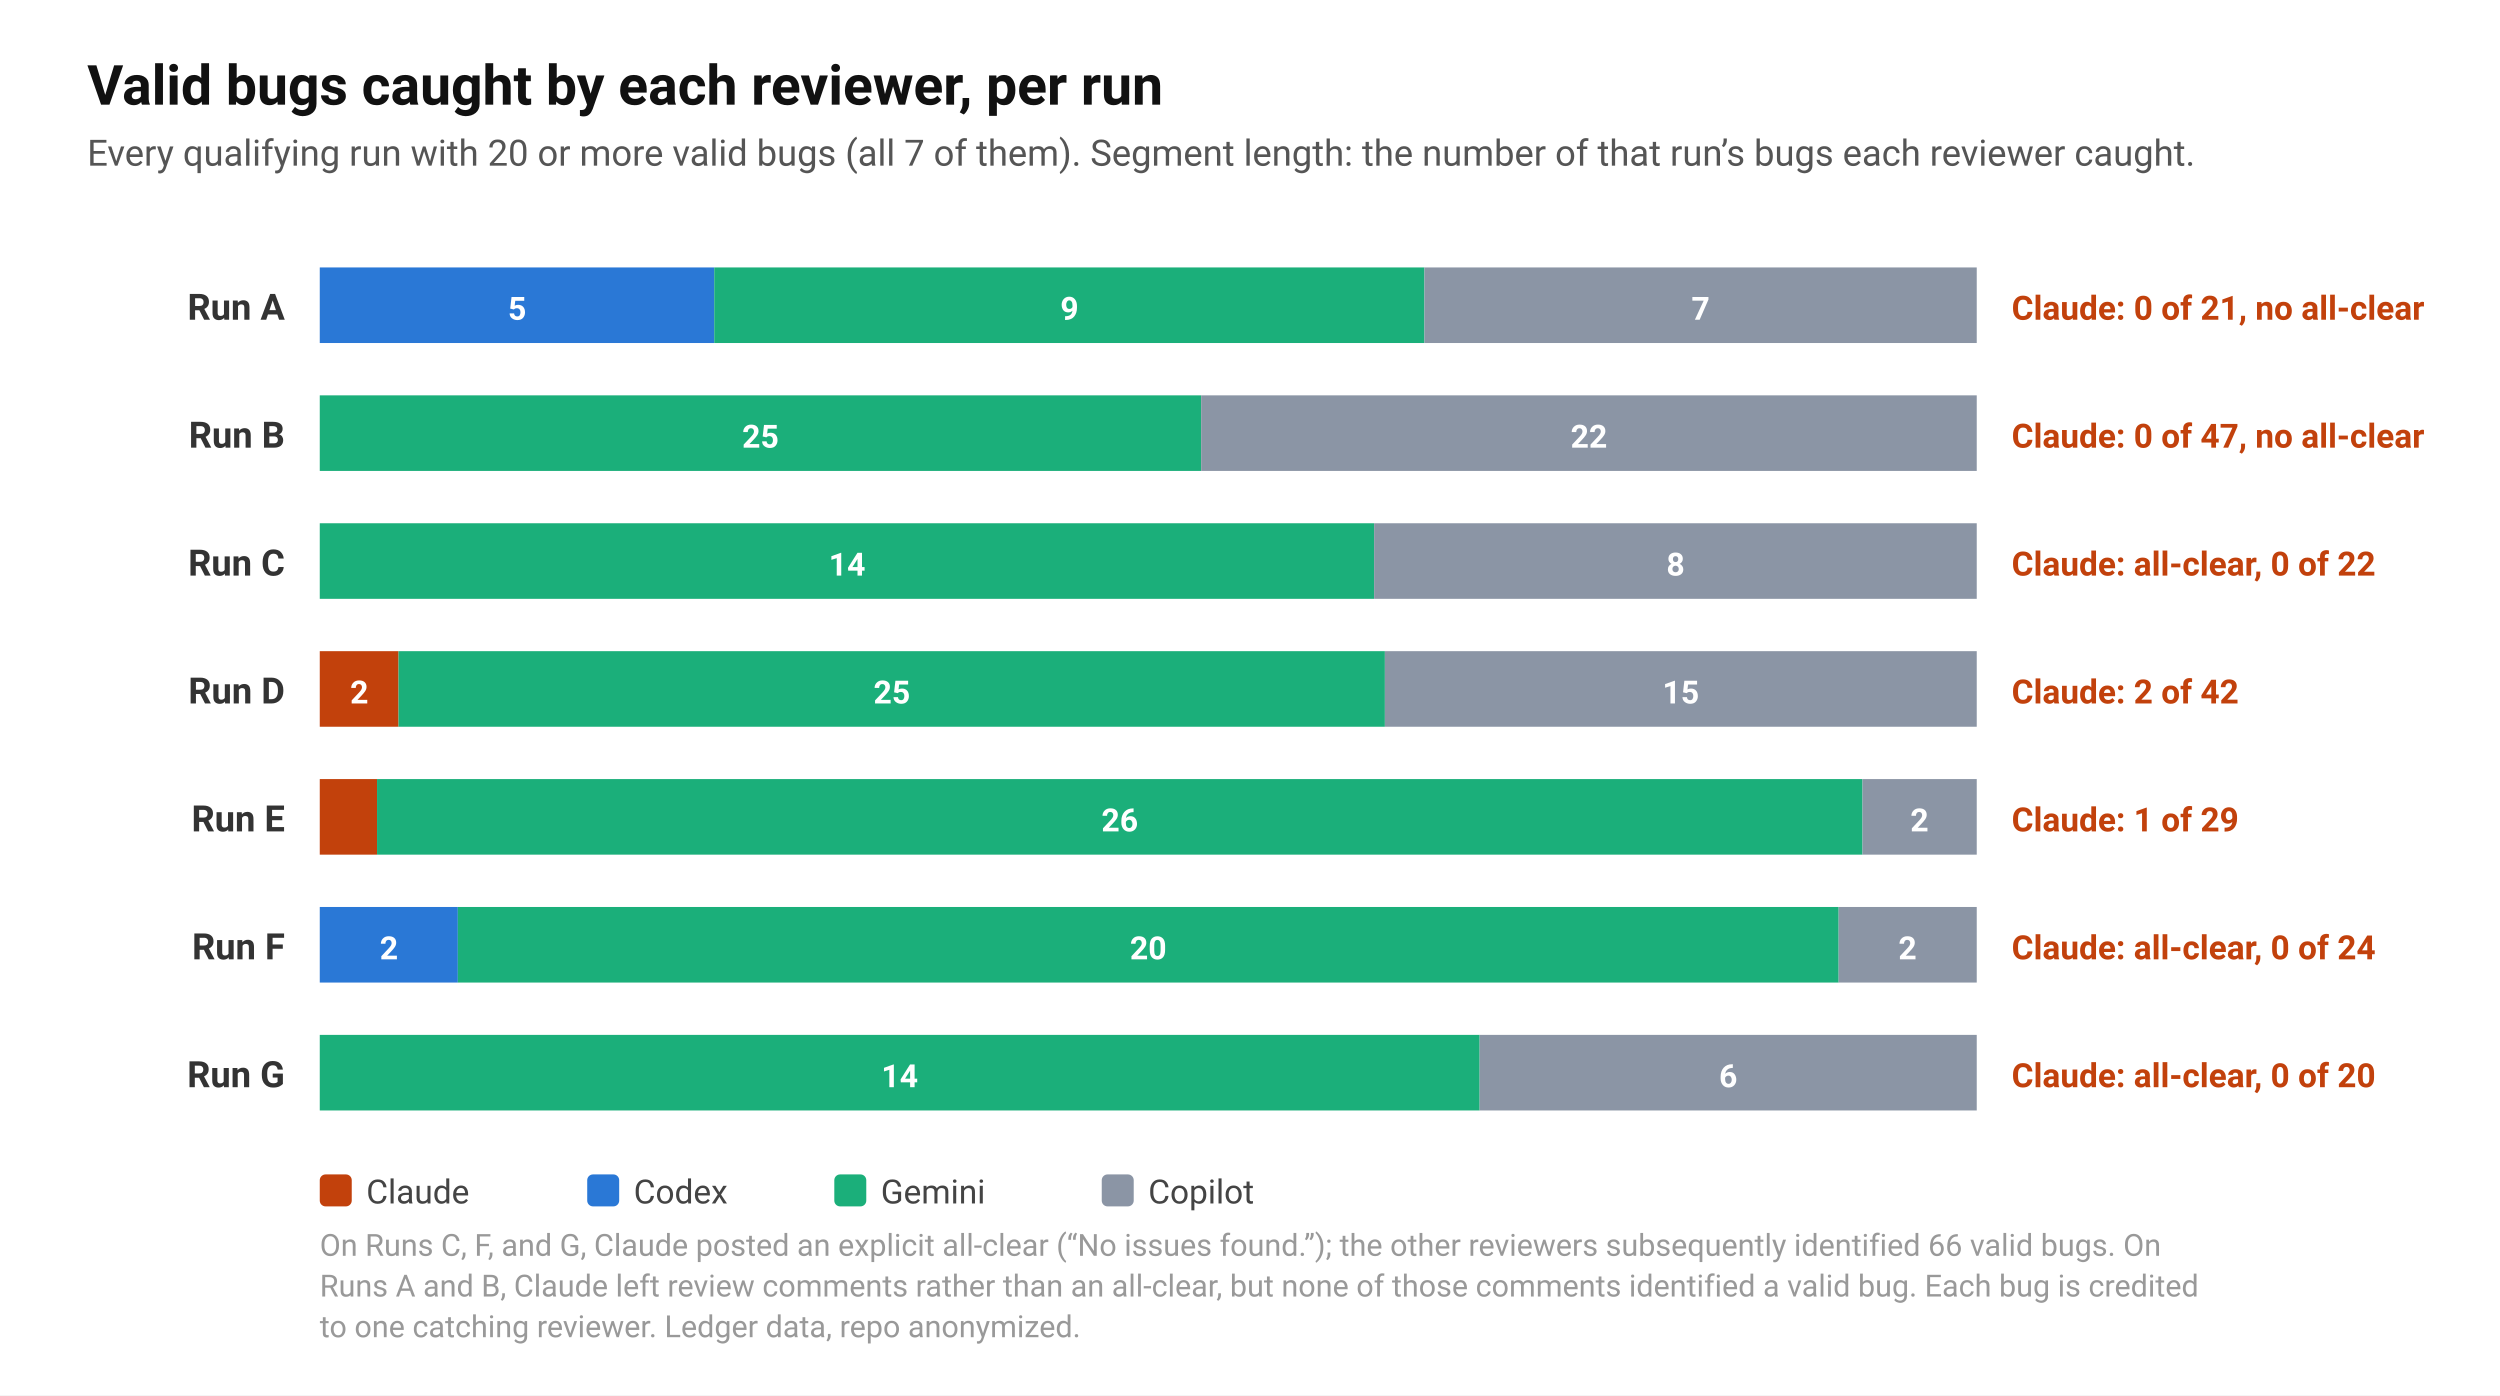
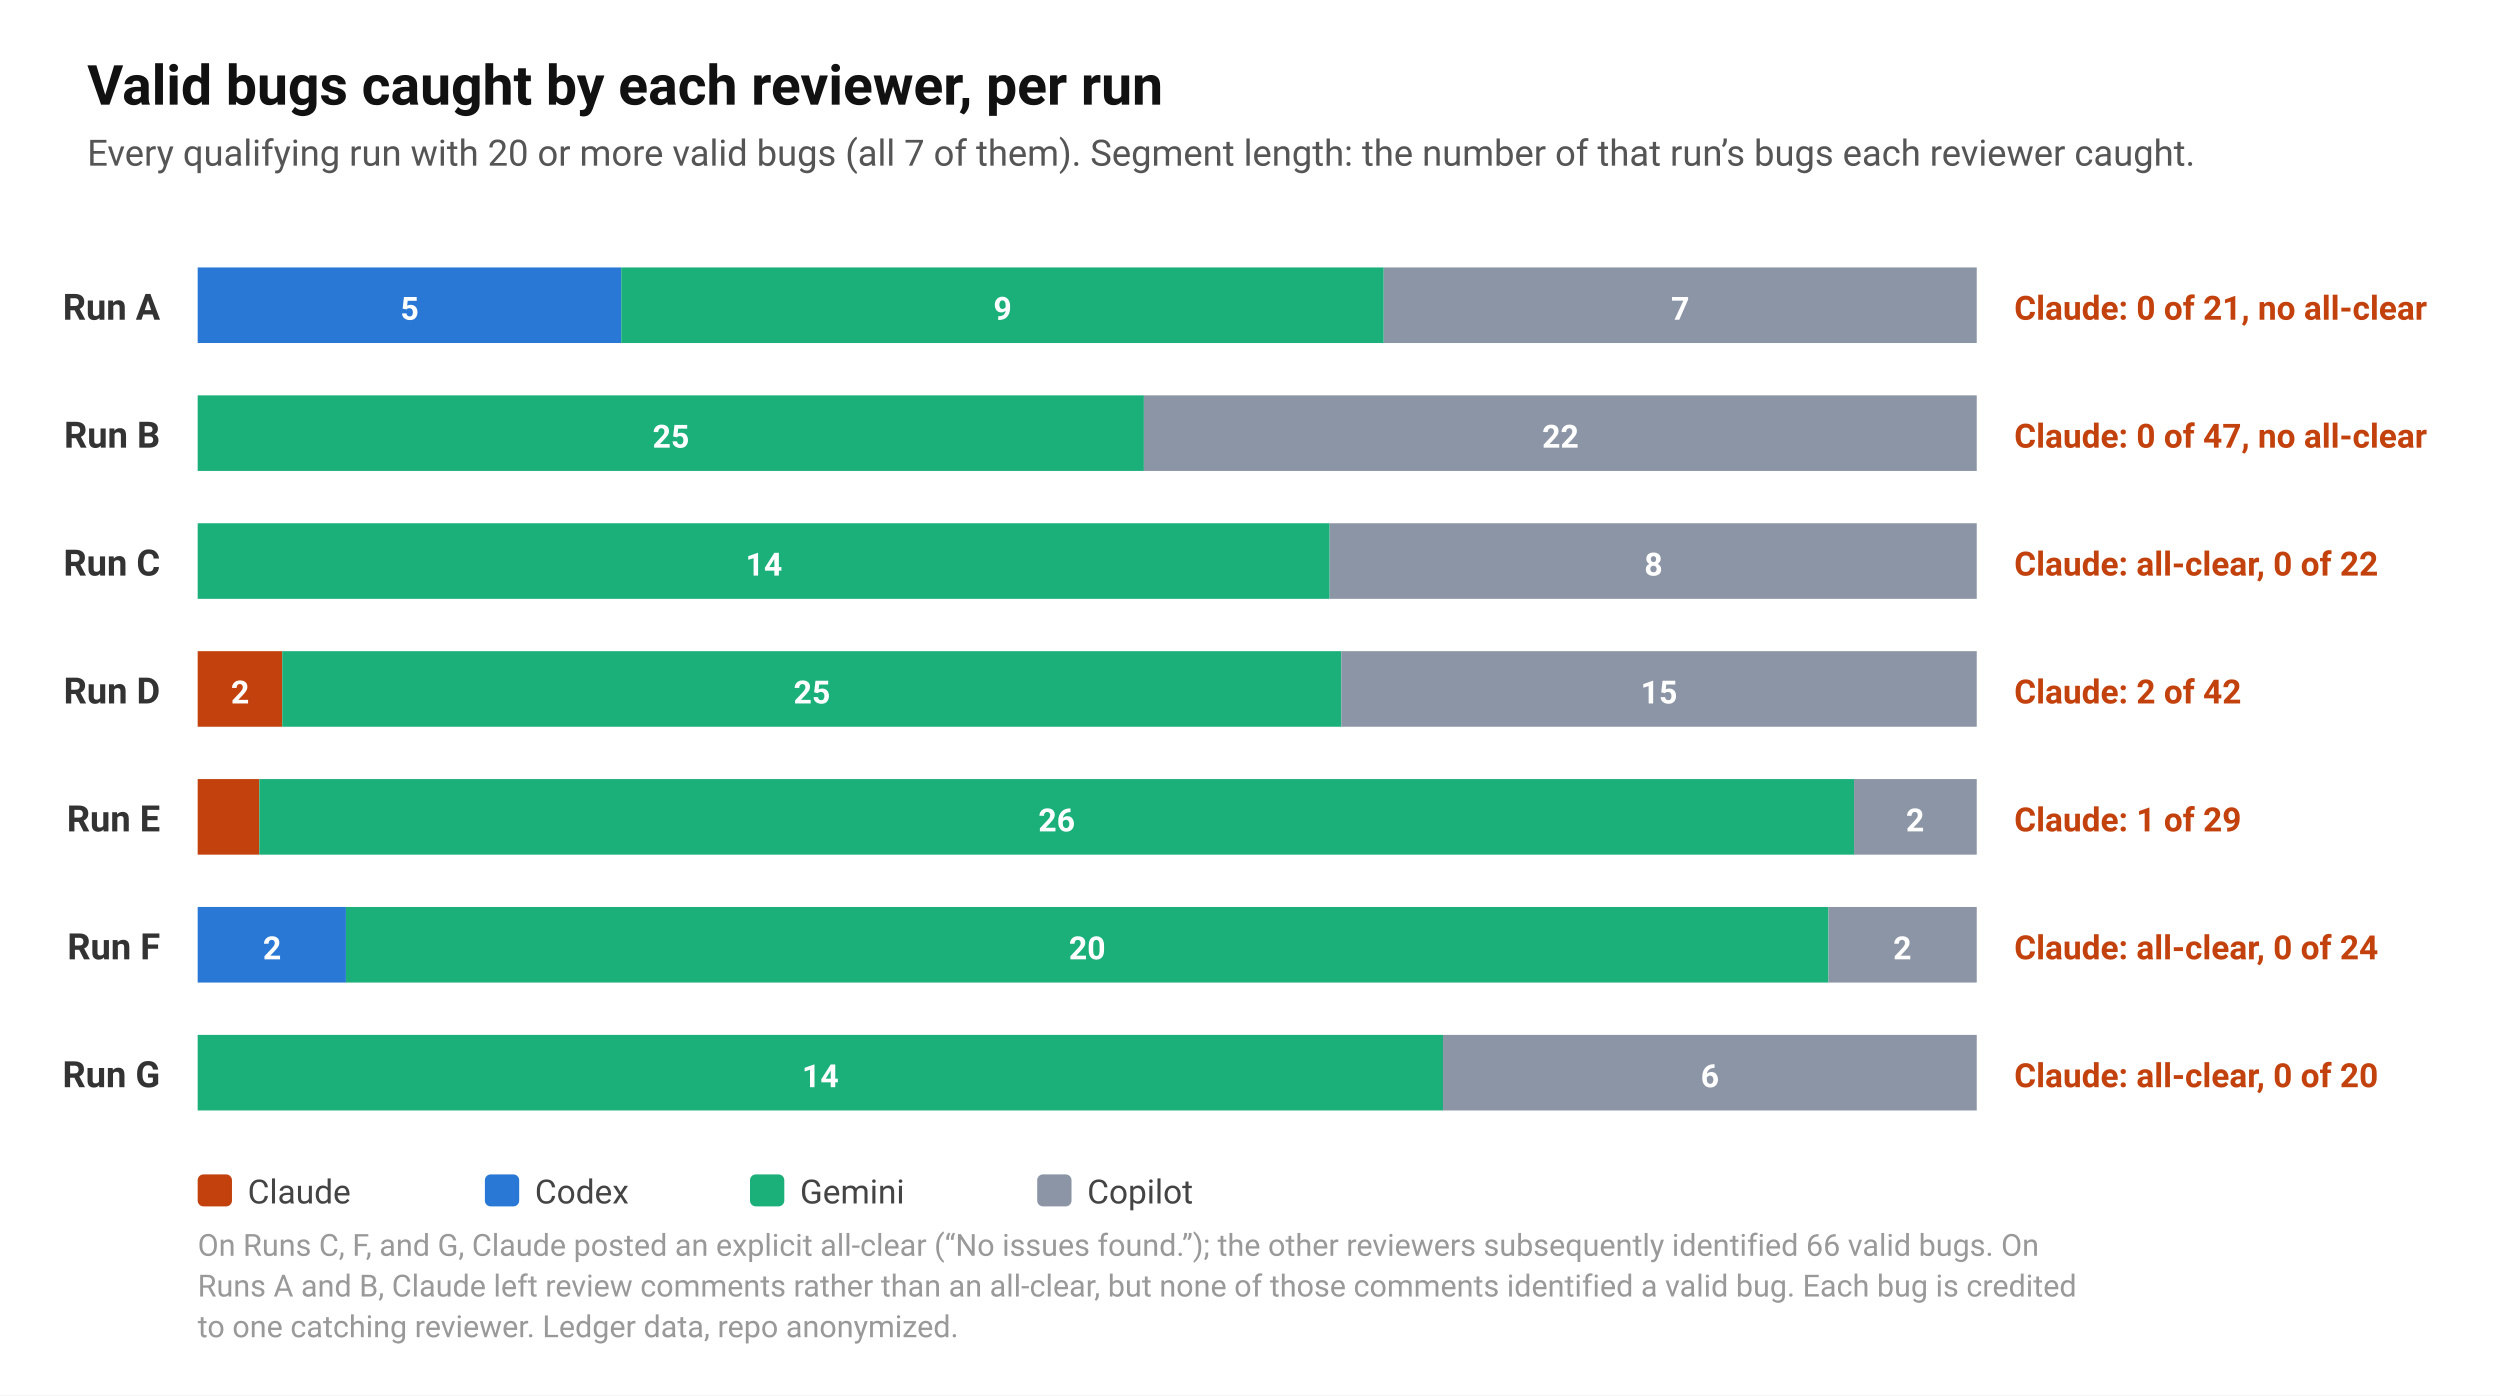
<svg xmlns="http://www.w3.org/2000/svg" viewBox="0 0 860 480" font-family="-apple-system,Segoe UI,Roboto,Helvetica,Arial,sans-serif">
  <rect width="860" height="480" fill="#fff" />
  <text x="30" y="36" font-size="19" font-weight="700" fill="#111">Valid bugs caught by each reviewer, per run</text>
  <text x="30" y="57" font-size="12.5" fill="#555">Every qualifying run with 20 or more valid bugs (all 7 of them). Segment length: the number of that run’s bugs each reviewer caught.</text>
-   <text x="98" y="110" font-size="12.5" font-weight="700" fill="#333" text-anchor="end">Run A</text>
-   <rect x="110.0" y="92" width="135.7" height="26" fill="#2A78D6" />
-   <text x="177.9" y="110" font-size="11" font-weight="700" fill="#fff" text-anchor="middle">5</text>
-   <rect x="245.7" y="92" width="244.3" height="26" fill="#1BAF7A" />
-   <text x="367.9" y="110" font-size="11" font-weight="700" fill="#fff" text-anchor="middle">9</text>
-   <rect x="490.0" y="92" width="190.0" height="26" fill="#8B95A5" />
-   <text x="585.0" y="110" font-size="11" font-weight="700" fill="#fff" text-anchor="middle">7</text>
-   <text x="692" y="110" font-size="11.5" font-weight="700" fill="#C2410C">Claude: 0 of 21, no all-clear</text>
-   <text x="98" y="154" font-size="12.5" font-weight="700" fill="#333" text-anchor="end">Run B</text>
-   <rect x="110.0" y="136" width="303.2" height="26" fill="#1BAF7A" />
-   <text x="261.6" y="154" font-size="11" font-weight="700" fill="#fff" text-anchor="middle">25</text>
-   <rect x="413.2" y="136" width="266.8" height="26" fill="#8B95A5" />
-   <text x="546.6" y="154" font-size="11" font-weight="700" fill="#fff" text-anchor="middle">22</text>
-   <text x="692" y="154" font-size="11.5" font-weight="700" fill="#C2410C">Claude: 0 of 47, no all-clear</text>
-   <text x="98" y="198" font-size="12.5" font-weight="700" fill="#333" text-anchor="end">Run C</text>
-   <rect x="110.0" y="180" width="362.7" height="26" fill="#1BAF7A" />
-   <text x="291.4" y="198" font-size="11" font-weight="700" fill="#fff" text-anchor="middle">14</text>
-   <rect x="472.7" y="180" width="207.3" height="26" fill="#8B95A5" />
-   <text x="576.4" y="198" font-size="11" font-weight="700" fill="#fff" text-anchor="middle">8</text>
-   <text x="692" y="198" font-size="11.5" font-weight="700" fill="#C2410C">Claude: all-clear, 0 of 22</text>
-   <text x="98" y="242" font-size="12.5" font-weight="700" fill="#333" text-anchor="end">Run D</text>
-   <rect x="110.0" y="224" width="27.1" height="26" fill="#C2410C" />
-   <text x="123.6" y="242" font-size="11" font-weight="700" fill="#fff" text-anchor="middle">2</text>
-   <rect x="137.1" y="224" width="339.3" height="26" fill="#1BAF7A" />
-   <text x="306.8" y="242" font-size="11" font-weight="700" fill="#fff" text-anchor="middle">25</text>
-   <rect x="476.4" y="224" width="203.6" height="26" fill="#8B95A5" />
-   <text x="578.2" y="242" font-size="11" font-weight="700" fill="#fff" text-anchor="middle">15</text>
-   <text x="692" y="242" font-size="11.5" font-weight="700" fill="#C2410C">Claude: 2 of 42</text>
-   <text x="98" y="286" font-size="12.5" font-weight="700" fill="#333" text-anchor="end">Run E</text>
-   <rect x="110.0" y="268" width="19.7" height="26" fill="#C2410C" />
-   <rect x="129.7" y="268" width="511.0" height="26" fill="#1BAF7A" />
-   <text x="385.2" y="286" font-size="11" font-weight="700" fill="#fff" text-anchor="middle">26</text>
-   <rect x="640.7" y="268" width="39.3" height="26" fill="#8B95A5" />
-   <text x="660.3" y="286" font-size="11" font-weight="700" fill="#fff" text-anchor="middle">2</text>
-   <text x="692" y="286" font-size="11.5" font-weight="700" fill="#C2410C">Claude: 1 of 29</text>
-   <text x="98" y="330" font-size="12.5" font-weight="700" fill="#333" text-anchor="end">Run F</text>
-   <rect x="110.0" y="312" width="47.5" height="26" fill="#2A78D6" />
-   <text x="133.8" y="330" font-size="11" font-weight="700" fill="#fff" text-anchor="middle">2</text>
-   <rect x="157.5" y="312" width="475.0" height="26" fill="#1BAF7A" />
-   <text x="395.0" y="330" font-size="11" font-weight="700" fill="#fff" text-anchor="middle">20</text>
-   <rect x="632.5" y="312" width="47.5" height="26" fill="#8B95A5" />
-   <text x="656.2" y="330" font-size="11" font-weight="700" fill="#fff" text-anchor="middle">2</text>
-   <text x="692" y="330" font-size="11.5" font-weight="700" fill="#C2410C">Claude: all-clear, 0 of 24</text>
-   <text x="98" y="374" font-size="12.5" font-weight="700" fill="#333" text-anchor="end">Run G</text>
-   <rect x="110.0" y="356" width="399.0" height="26" fill="#1BAF7A" />
-   <text x="309.5" y="374" font-size="11" font-weight="700" fill="#fff" text-anchor="middle">14</text>
-   <rect x="509.0" y="356" width="171.0" height="26" fill="#8B95A5" />
-   <text x="594.5" y="374" font-size="11" font-weight="700" fill="#fff" text-anchor="middle">6</text>
-   <text x="692" y="374" font-size="11.5" font-weight="700" fill="#C2410C">Claude: all-clear, 0 of 20</text>
-   <rect x="110" y="404" width="11" height="11" rx="2" fill="#C2410C" />
-   <text x="126" y="414" font-size="11.5" fill="#444">Claude</text>
-   <rect x="202" y="404" width="11" height="11" rx="2" fill="#2A78D6" />
-   <text x="218" y="414" font-size="11.5" fill="#444">Codex</text>
-   <rect x="287" y="404" width="11" height="11" rx="2" fill="#1BAF7A" />
-   <text x="303" y="414" font-size="11.5" fill="#444">Gemini</text>
-   <rect x="379" y="404" width="11" height="11" rx="2" fill="#8B95A5" />
-   <text x="395" y="414" font-size="11.5" fill="#444">Copilot</text>
-   <text x="110" y="432" font-size="10.5" fill="#999">On Runs C, F, and G, Claude posted an explicit all-clear (“No issues found.”); the other reviewers subsequently identified 66 valid bugs. On</text>
-   <text x="110" y="446" font-size="10.5" fill="#999">Runs A and B, Claude left review comments rather than an all-clear, but none of those comments identified a valid bug. Each bug is credited</text>
-   <text x="110" y="460" font-size="10.5" fill="#999">to one catching reviewer. Ledger data, repo anonymized.</text>
+   <text x="55.1" y="110" font-size="12.5" font-weight="700" fill="#333" text-anchor="end">Run A</text>
+   <rect x="68.0" y="92" width="145.7" height="26" fill="#2A78D6" />
+   <text x="140.9" y="110" font-size="11" font-weight="700" fill="#fff" text-anchor="middle">5</text>
+   <rect x="213.7" y="92" width="262.3" height="26" fill="#1BAF7A" />
+   <text x="344.9" y="110" font-size="11" font-weight="700" fill="#fff" text-anchor="middle">9</text>
+   <rect x="476.0" y="92" width="204.0" height="26" fill="#8B95A5" />
+   <text x="578.0" y="110" font-size="11" font-weight="700" fill="#fff" text-anchor="middle">7</text>
+   <text x="692.9" y="110" font-size="11.5" font-weight="700" fill="#C2410C">Claude: 0 of 21, no all-clear</text>
+   <text x="55.1" y="154" font-size="12.5" font-weight="700" fill="#333" text-anchor="end">Run B</text>
+   <rect x="68.0" y="136" width="325.5" height="26" fill="#1BAF7A" />
+   <text x="230.8" y="154" font-size="11" font-weight="700" fill="#fff" text-anchor="middle">25</text>
+   <rect x="393.5" y="136" width="286.5" height="26" fill="#8B95A5" />
+   <text x="536.8" y="154" font-size="11" font-weight="700" fill="#fff" text-anchor="middle">22</text>
+   <text x="692.9" y="154" font-size="11.5" font-weight="700" fill="#C2410C">Claude: 0 of 47, no all-clear</text>
+   <text x="55.1" y="198" font-size="12.5" font-weight="700" fill="#333" text-anchor="end">Run C</text>
+   <rect x="68.0" y="180" width="389.4" height="26" fill="#1BAF7A" />
+   <text x="262.8" y="198" font-size="11" font-weight="700" fill="#fff" text-anchor="middle">14</text>
+   <rect x="457.4" y="180" width="222.6" height="26" fill="#8B95A5" />
+   <text x="568.8" y="198" font-size="11" font-weight="700" fill="#fff" text-anchor="middle">8</text>
+   <text x="692.9" y="198" font-size="11.5" font-weight="700" fill="#C2410C">Claude: all-clear, 0 of 22</text>
+   <text x="55.1" y="242" font-size="12.5" font-weight="700" fill="#333" text-anchor="end">Run D</text>
+   <rect x="68.0" y="224" width="29.1" height="26" fill="#C2410C" />
+   <text x="82.6" y="242" font-size="11" font-weight="700" fill="#fff" text-anchor="middle">2</text>
+   <rect x="97.1" y="224" width="364.3" height="26" fill="#1BAF7A" />
+   <text x="279.3" y="242" font-size="11" font-weight="700" fill="#fff" text-anchor="middle">25</text>
+   <rect x="461.4" y="224" width="218.6" height="26" fill="#8B95A5" />
+   <text x="570.7" y="242" font-size="11" font-weight="700" fill="#fff" text-anchor="middle">15</text>
+   <text x="692.9" y="242" font-size="11.5" font-weight="700" fill="#C2410C">Claude: 2 of 42</text>
+   <text x="55.1" y="286" font-size="12.5" font-weight="700" fill="#333" text-anchor="end">Run E</text>
+   <rect x="68.0" y="268" width="21.2" height="26" fill="#C2410C" />
+   <rect x="89.2" y="268" width="548.7" height="26" fill="#1BAF7A" />
+   <text x="363.5" y="286" font-size="11" font-weight="700" fill="#fff" text-anchor="middle">26</text>
+   <rect x="637.8" y="268" width="42.2" height="26" fill="#8B95A5" />
+   <text x="658.8" y="286" font-size="11" font-weight="700" fill="#fff" text-anchor="middle">2</text>
+   <text x="692.9" y="286" font-size="11.5" font-weight="700" fill="#C2410C">Claude: 1 of 29</text>
+   <text x="55.1" y="330" font-size="12.5" font-weight="700" fill="#333" text-anchor="end">Run F</text>
+   <rect x="68.0" y="312" width="51.0" height="26" fill="#2A78D6" />
+   <text x="93.6" y="330" font-size="11" font-weight="700" fill="#fff" text-anchor="middle">2</text>
+   <rect x="119.0" y="312" width="510.0" height="26" fill="#1BAF7A" />
+   <text x="374.0" y="330" font-size="11" font-weight="700" fill="#fff" text-anchor="middle">20</text>
+   <rect x="629.0" y="312" width="51.0" height="26" fill="#8B95A5" />
+   <text x="654.4" y="330" font-size="11" font-weight="700" fill="#fff" text-anchor="middle">2</text>
+   <text x="692.9" y="330" font-size="11.5" font-weight="700" fill="#C2410C">Claude: all-clear, 0 of 24</text>
+   <text x="55.1" y="374" font-size="12.5" font-weight="700" fill="#333" text-anchor="end">Run G</text>
+   <rect x="68.0" y="356" width="428.4" height="26" fill="#1BAF7A" />
+   <text x="282.2" y="374" font-size="11" font-weight="700" fill="#fff" text-anchor="middle">14</text>
+   <rect x="496.4" y="356" width="183.6" height="26" fill="#8B95A5" />
+   <text x="588.2" y="374" font-size="11" font-weight="700" fill="#fff" text-anchor="middle">6</text>
+   <text x="692.9" y="374" font-size="11.5" font-weight="700" fill="#C2410C">Claude: all-clear, 0 of 20</text>
+   <rect x="68.0" y="404" width="11.8" height="11" rx="2" fill="#C2410C" />
+   <text x="85.2" y="414" font-size="11.5" fill="#444">Claude</text>
+   <rect x="166.8" y="404" width="11.8" height="11" rx="2" fill="#2A78D6" />
+   <text x="184.0" y="414" font-size="11.5" fill="#444">Codex</text>
+   <rect x="258.0" y="404" width="11.8" height="11" rx="2" fill="#1BAF7A" />
+   <text x="275.2" y="414" font-size="11.5" fill="#444">Gemini</text>
+   <rect x="356.8" y="404" width="11.8" height="11" rx="2" fill="#8B95A5" />
+   <text x="374.0" y="414" font-size="11.5" fill="#444">Copilot</text>
+   <text x="68.0" y="432" font-size="10.5" fill="#999">On Runs C, F, and G, Claude posted an explicit all-clear (“No issues found.”); the other reviewers subsequently identified 66 valid bugs. On</text>
+   <text x="68.0" y="446" font-size="10.5" fill="#999">Runs A and B, Claude left review comments rather than an all-clear, but none of those comments identified a valid bug. Each bug is credited</text>
+   <text x="68.0" y="460" font-size="10.5" fill="#999">to one catching reviewer. Ledger data, repo anonymized.</text>
</svg>
